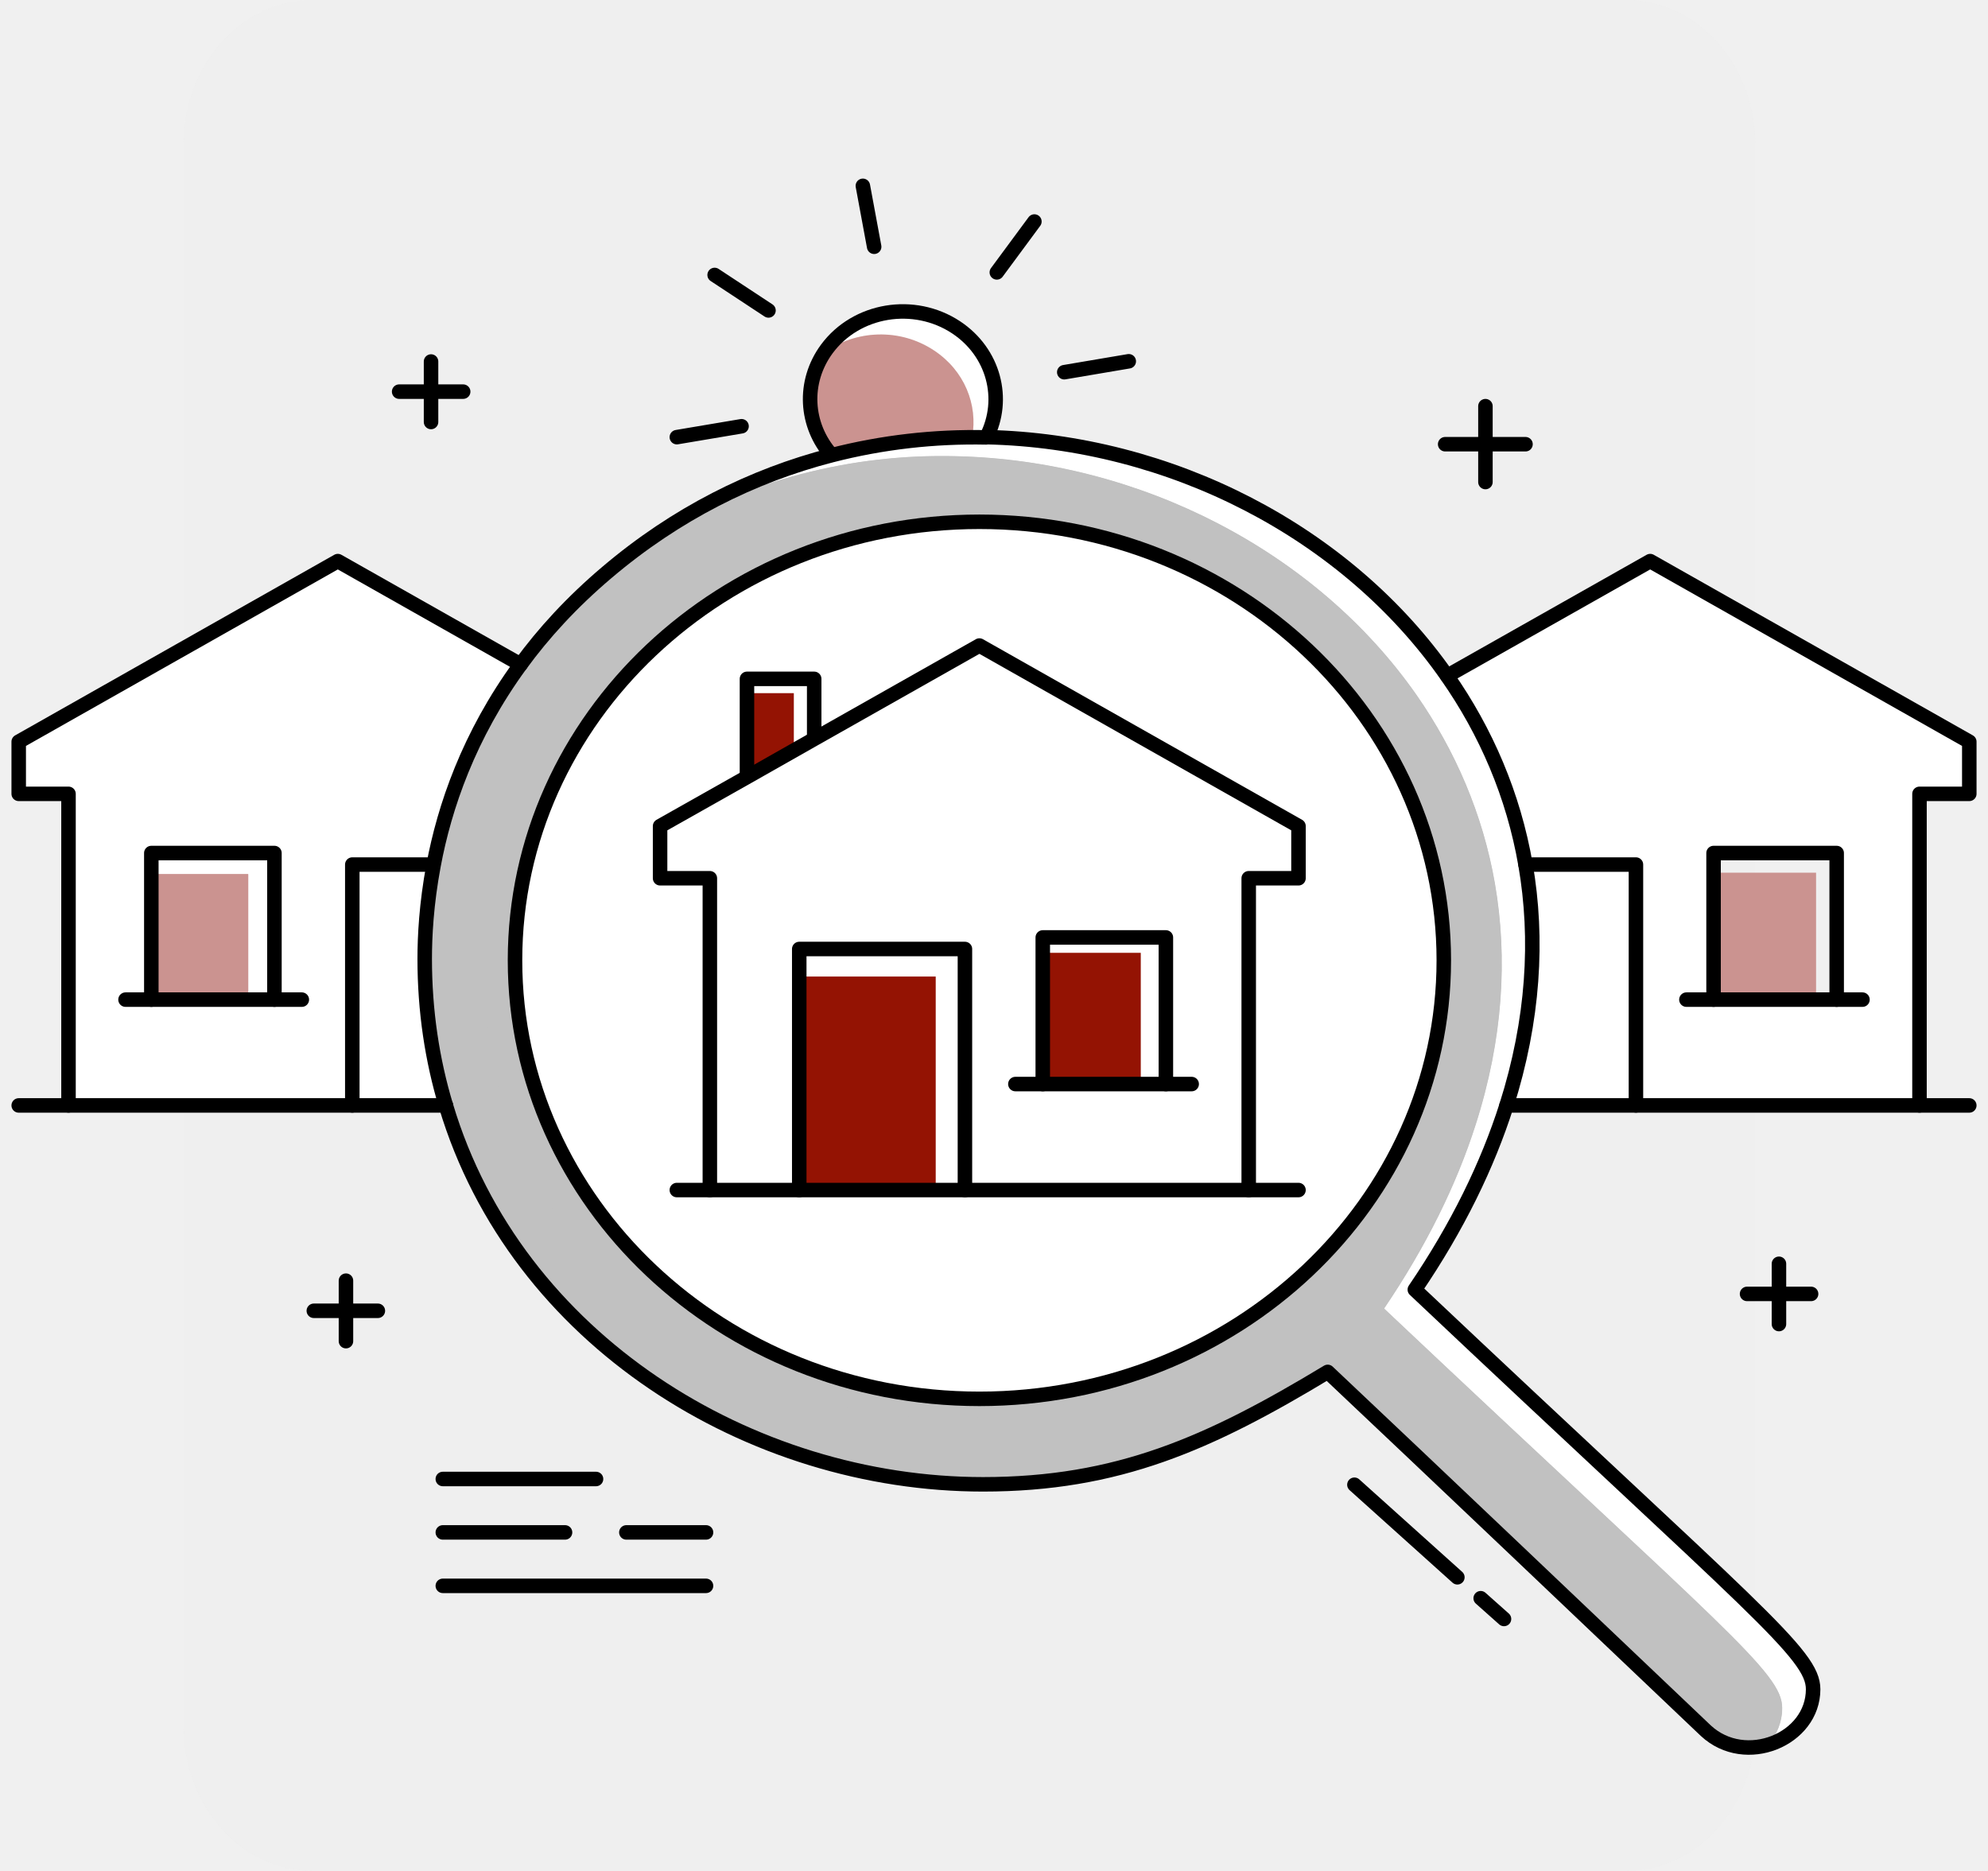
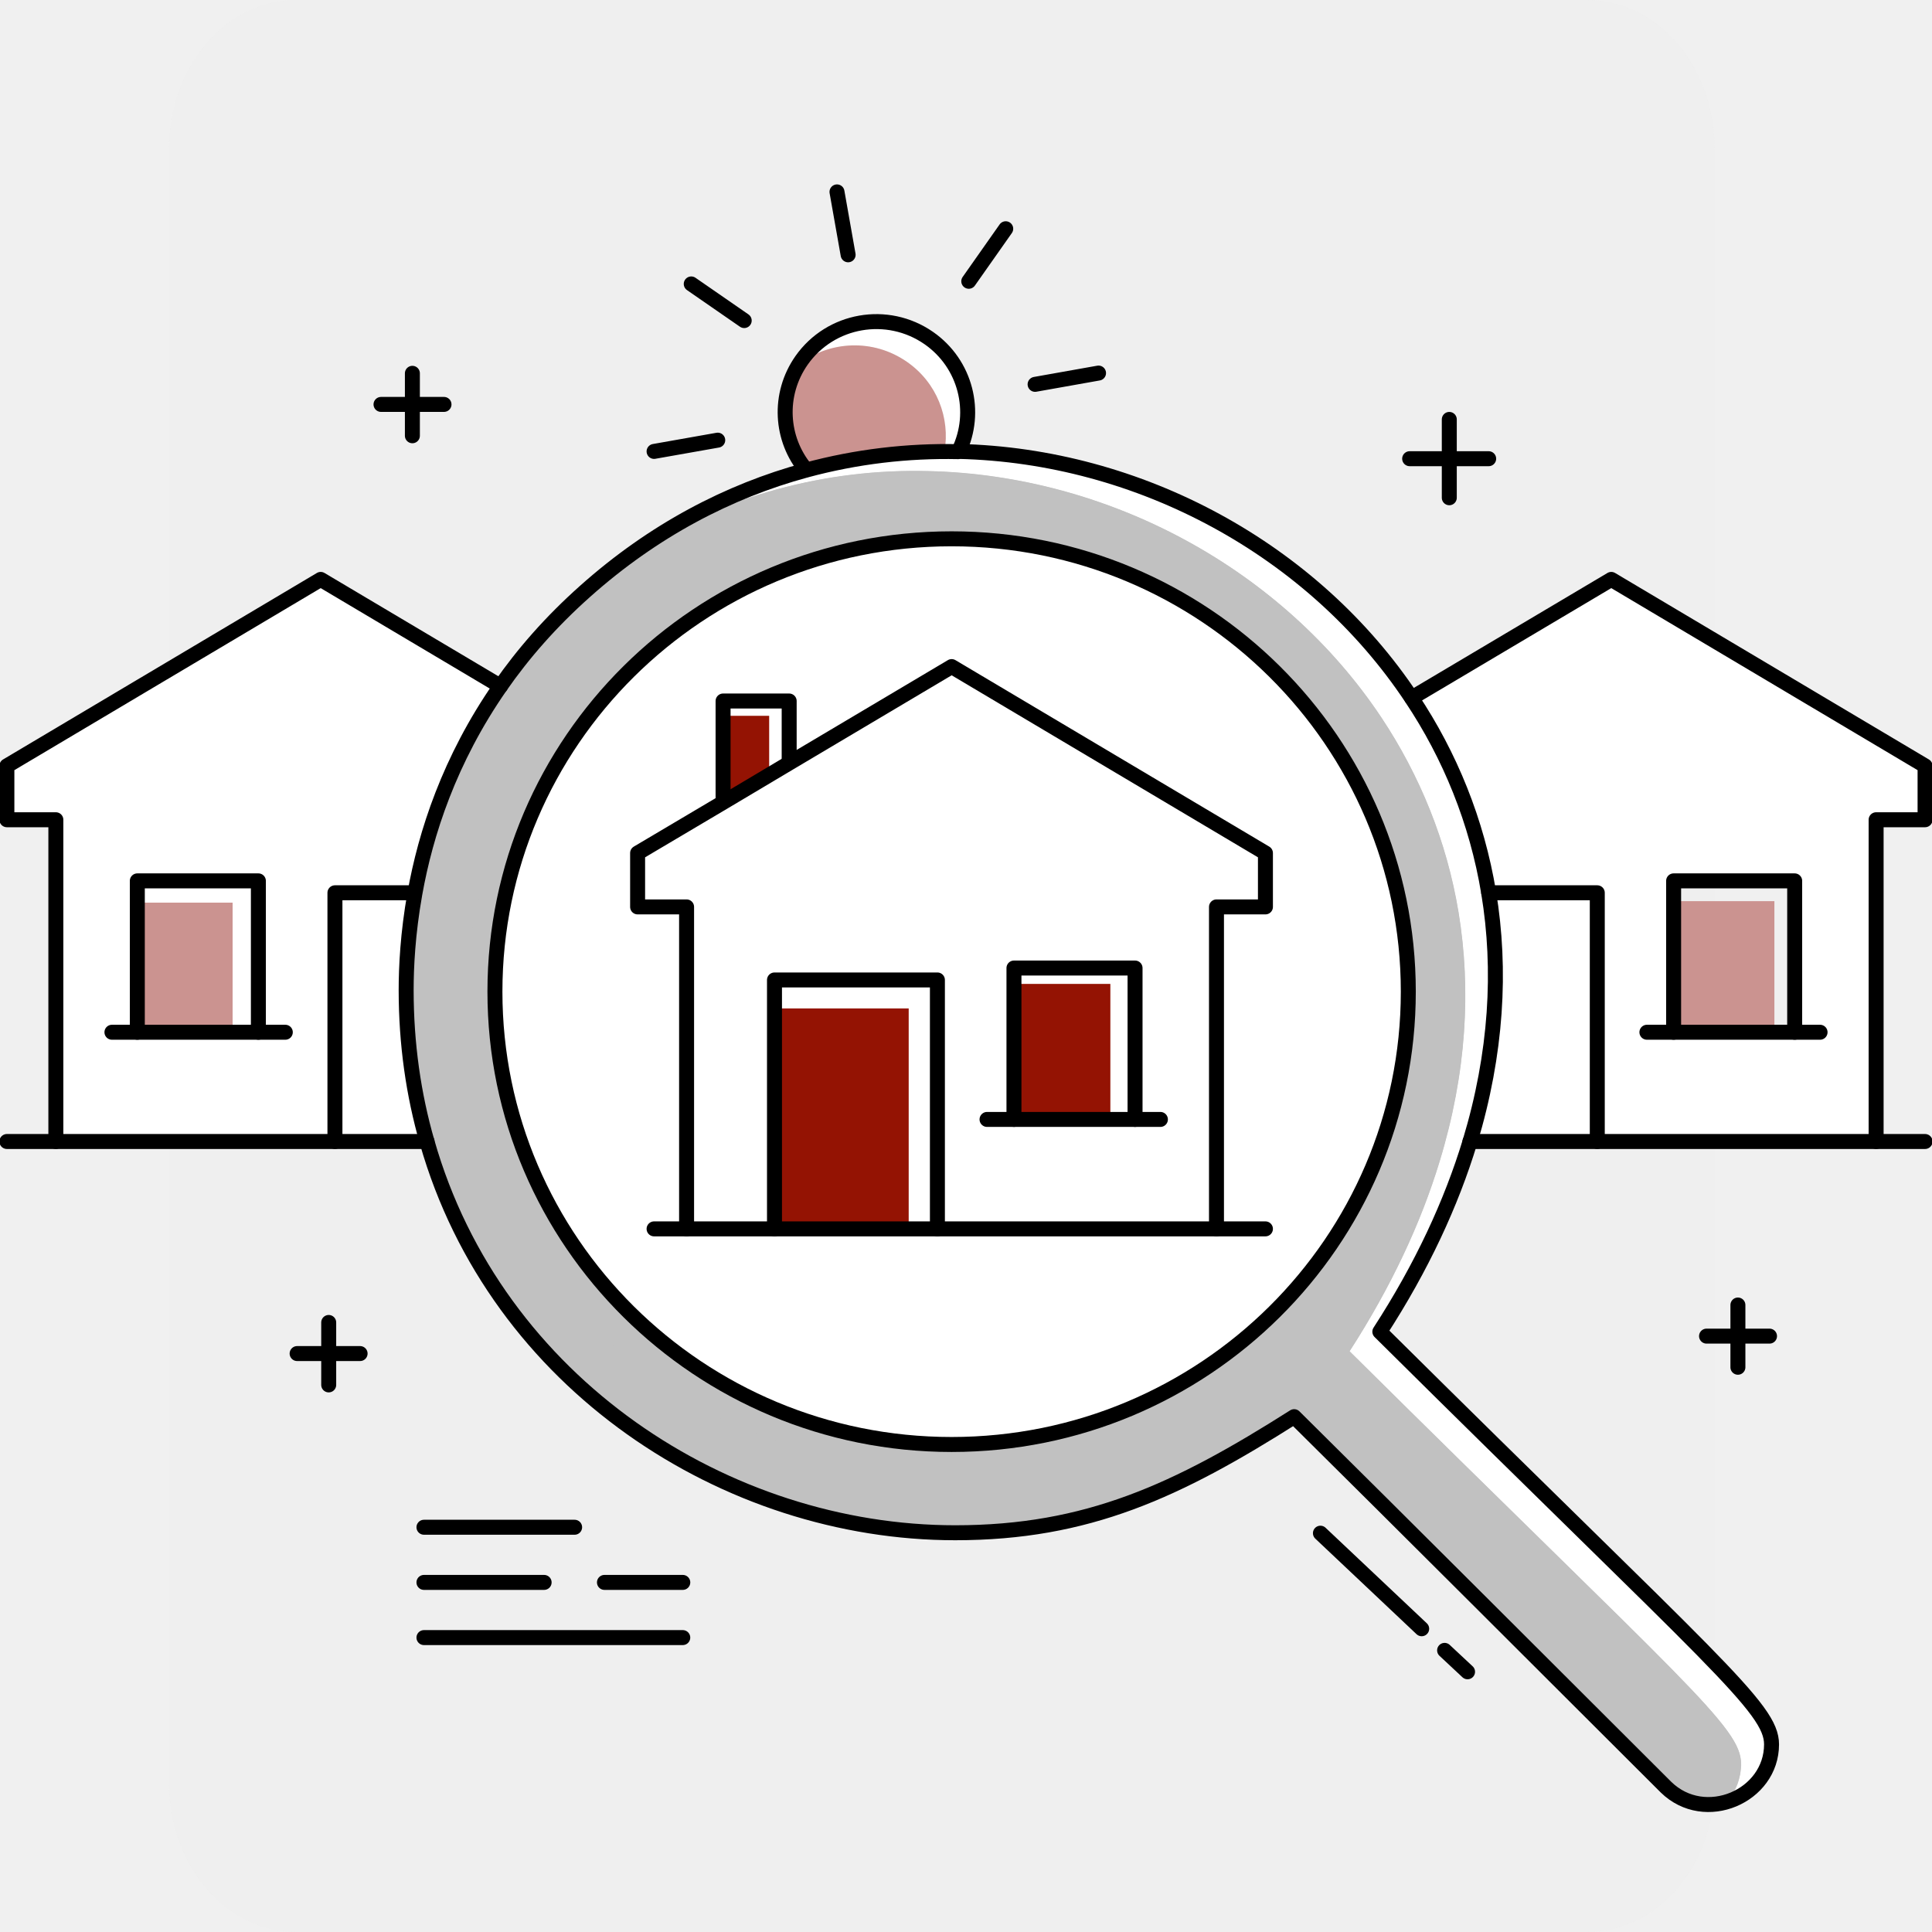
- <svg xmlns="http://www.w3.org/2000/svg" width="85" height="80" viewBox="0 0 85 80" fill="none">
-   <g clip-path="url(#clip0_281_15297)">
-     <path opacity="0.5" d="M69.535 0H13.365C10.319 0 7.85 2.759 7.85 6.163V73.837C7.85 77.241 10.319 80 13.365 80H69.535C72.581 80 75.05 77.241 75.05 73.837V6.163C75.05 2.759 72.581 0 69.535 0Z" fill="#EDEDED" />
-     <path d="M18.382 36.959L18.537 36.986C18.217 38.64 18.159 40.038 18.159 40.98C18.159 43.209 18.479 45.311 19.069 47.267H15.063V36.959H18.391H18.382Z" fill="white" />
-     <path d="M11.734 42.743V36.475H6.47V42.743H11.734ZM14.444 23.992L22.252 28.415C20.036 31.44 19.011 34.51 18.537 36.996L18.382 36.968H15.053V47.276H2.929V33.953H0.8V31.723L14.444 24.002V23.992ZM64.402 47.267C65.573 43.611 65.776 40.148 65.215 36.959H69.937V47.267H64.402Z" fill="white" />
-     <path d="M73.266 42.743H78.53V36.475H73.266V42.743ZM84.2 31.714V33.944H82.071V47.267H69.937V36.959H65.215C64.702 33.989 63.531 31.275 61.867 28.899L70.547 23.983L84.19 31.705L84.2 31.714ZM41.876 22.311C52.849 22.311 61.732 30.709 61.732 41.062C61.732 51.415 52.839 59.813 41.876 59.813C30.913 59.813 22.02 51.415 22.02 41.062C22.02 30.709 30.913 22.311 41.876 22.311ZM31.938 33.094L31.996 33.194L28.223 35.333V37.562H30.351V50.894H53.391V37.562H55.519V35.333L41.876 27.602L34.831 31.586L34.812 31.549V29.018H31.938V33.085V33.094Z" fill="white" />
-     <path d="M44.585 46.353H49.849V40.084H44.585V46.353ZM55.519 35.323V37.553H53.391V50.885H41.257V40.578H34.173V50.885H30.351V37.553H28.223V35.323L31.996 33.185L34.831 31.586L41.876 27.602L55.519 35.333V35.323Z" fill="white" />
-     <path d="M49.849 40.084V46.353H48.775V40.742H44.585V40.084H49.849Z" fill="white" />
-     <path d="M48.775 40.742H44.585V46.362H48.775V40.742Z" fill="#941303" />
-     <path d="M59.177 55.957C60.996 53.27 62.283 50.638 63.096 48.089C64.267 44.434 64.47 40.971 63.919 37.782C63.406 34.821 62.225 32.098 60.571 29.722C56.284 23.581 48.746 19.679 40.87 19.506C38.663 19.451 36.438 19.698 34.241 20.273C32.171 20.812 30.119 21.635 28.165 22.777C27.41 23.289 26.674 23.846 25.958 24.449C24.459 25.72 23.249 27.054 22.262 28.397C20.046 31.431 19.02 34.492 18.546 36.977C18.227 38.631 18.169 40.02 18.169 40.971C18.169 43.2 18.488 45.302 19.069 47.257C22.069 57.282 32.093 63.441 42.031 63.441C47.778 63.441 51.688 61.704 56.768 58.634C61.238 62.865 68.466 69.737 72.927 73.977C73.701 74.698 74.727 74.835 75.608 74.57C75.975 74.159 76.198 73.629 76.198 73.026C76.198 71.509 73.779 69.727 59.167 55.938L59.177 55.957ZM52.21 57.081C49.201 58.817 45.659 59.813 41.876 59.813C30.913 59.813 22.02 51.415 22.02 41.062C22.02 34.803 25.262 29.265 30.255 25.857C30.255 25.857 30.255 25.857 30.264 25.857C33.525 23.627 37.541 22.311 41.876 22.311C52.839 22.311 61.732 30.709 61.732 41.062C61.732 47.842 57.919 53.782 52.21 57.081Z" fill="#C1C1C1" />
-     <path d="M77.523 72.222C77.523 73.392 76.672 74.278 75.617 74.589C75.985 74.177 76.207 73.647 76.207 73.044C76.207 71.528 73.788 69.746 59.177 55.957C60.996 53.27 62.283 50.638 63.096 48.089C64.267 44.434 64.47 40.971 63.919 37.781C63.406 34.821 62.225 32.098 60.571 29.722C56.284 23.581 48.746 19.679 40.87 19.506C38.663 19.451 36.438 19.698 34.241 20.273C32.17 20.812 30.119 21.635 28.165 22.777C30.506 21.196 33.003 20.1 35.548 19.442C37.744 18.875 39.97 18.628 42.185 18.674C50.062 18.848 57.6 22.741 61.877 28.89C63.541 31.266 64.712 33.98 65.225 36.95C65.776 40.13 65.573 43.602 64.412 47.257C63.599 49.807 62.322 52.439 60.493 55.125C75.104 68.923 77.523 70.696 77.523 72.213V72.222Z" fill="white" />
-     <path d="M59.177 55.957C60.996 53.27 62.283 50.638 63.096 48.089C64.267 44.434 64.47 40.971 63.919 37.782C63.406 34.821 62.225 32.098 60.571 29.722C56.284 23.581 48.746 19.679 40.87 19.506C38.663 19.451 36.438 19.698 34.241 20.273C32.171 20.812 30.119 21.635 28.165 22.777C27.41 23.289 26.674 23.846 25.958 24.449C24.459 25.72 23.249 27.054 22.262 28.397C20.046 31.431 19.02 34.492 18.546 36.977C18.227 38.631 18.169 40.02 18.169 40.971C18.169 43.2 18.488 45.302 19.069 47.257C22.069 57.282 32.093 63.441 42.031 63.441C47.778 63.441 51.688 61.704 56.768 58.634C61.238 62.865 68.466 69.737 72.927 73.977C73.701 74.698 74.727 74.835 75.608 74.57C75.975 74.159 76.198 73.629 76.198 73.026C76.198 71.509 73.779 69.727 59.167 55.938L59.177 55.957ZM52.21 57.081C48.94 59.319 44.914 60.644 40.56 60.644C29.597 60.644 20.704 52.247 20.704 41.894C20.704 35.104 24.526 29.155 30.245 25.866C30.245 25.866 30.245 25.866 30.255 25.866C33.516 23.636 37.531 22.32 41.866 22.32C52.83 22.32 61.722 30.718 61.722 41.071C61.722 47.851 57.91 53.791 52.2 57.09L52.21 57.081Z" fill="#C1C1C1" />
-     <path d="M40.008 41.756H34.173V50.885H40.008V41.756Z" fill="#941303" />
-     <path d="M41.257 40.578H34.319V50.721H41.257V40.578Z" fill="white" />
-     <path d="M40.008 41.756H34.173V50.885H40.008V41.756Z" fill="#941303" />
-     <path d="M42.176 18.692C41.973 18.692 41.769 18.692 41.566 18.692C41.818 17.303 41.227 15.851 39.931 14.982C38.48 14.023 36.573 14.114 35.238 15.083C35.277 15.028 35.306 14.973 35.344 14.928C36.602 13.228 39.07 12.817 40.87 14.005C42.486 15.074 42.998 17.075 42.176 18.692Z" fill="white" />
-     <path d="M41.566 18.683C39.563 18.683 37.531 18.939 35.538 19.451C34.473 18.236 34.309 16.472 35.238 15.083C36.573 14.105 38.47 14.014 39.931 14.982C41.237 15.841 41.818 17.303 41.566 18.692V18.683Z" fill="#CB9390" />
-     <path d="M33.941 32.089V29.64H31.938V29.027H34.812V31.559L34.831 31.586L33.941 32.089Z" fill="white" />
-     <path d="M33.941 29.64V32.089L31.996 33.194L31.938 33.094V29.64H33.941Z" fill="#941303" />
-     <path d="M11.734 36.475V42.743H10.612V37.379H6.47V36.475H11.734Z" fill="white" />
-     <path d="M10.612 37.379H6.47V42.743H10.612V37.379Z" fill="#CB9390" />
-     <path d="M10.612 37.379H6.47V42.743H10.612V37.379Z" fill="#CB9390" />
-     <path d="M77.649 37.315H73.034V42.743H77.649V37.315Z" fill="#CB9390" />
-     <path d="M41.876 22.311C30.913 22.311 22.02 30.709 22.02 41.062C22.02 51.415 30.913 59.813 41.876 59.813C52.839 59.813 61.732 51.415 61.732 41.062C61.732 30.709 52.839 22.311 41.876 22.311Z" stroke="black" stroke-width="0.62" stroke-linecap="round" stroke-linejoin="round" />
-     <path d="M42.176 18.692C50.052 18.866 57.59 22.759 61.877 28.909C63.541 31.285 64.712 34.008 65.225 36.968C65.776 40.148 65.573 43.621 64.412 47.276C63.599 49.825 62.322 52.457 60.493 55.143C75.095 68.933 77.523 70.714 77.523 72.231C77.523 74.379 74.63 75.576 72.937 74.004C68.476 69.764 61.248 62.883 56.768 58.661C51.688 61.732 47.778 63.468 42.031 63.468C32.093 63.468 22.068 57.309 19.069 47.285C18.479 45.329 18.159 43.228 18.159 40.998C18.159 40.048 18.227 38.659 18.537 37.005C19.001 34.519 20.036 31.458 22.252 28.424C23.23 27.081 24.449 25.747 25.949 24.477C28.91 21.964 32.18 20.337 35.538 19.469C37.734 18.903 39.96 18.656 42.166 18.702L42.176 18.692Z" stroke="black" stroke-width="0.62" stroke-linecap="round" stroke-linejoin="round" />
-     <path d="M30.351 50.885V37.553H28.223V35.323L31.996 33.194L34.831 31.586L41.876 27.602L55.519 35.323V37.553H53.391V50.885" stroke="black" stroke-width="0.62" stroke-linecap="round" stroke-linejoin="round" />
-     <path d="M34.173 50.885V40.578H41.257V50.885" stroke="black" stroke-width="0.62" stroke-linecap="round" stroke-linejoin="round" />
-     <path d="M44.585 46.353V40.084H49.849V46.353" stroke="black" stroke-width="0.62" stroke-linecap="round" stroke-linejoin="round" />
-     <path d="M43.414 46.353H44.585H49.849H50.952" stroke="black" stroke-width="0.62" stroke-linecap="round" stroke-linejoin="round" />
-     <path d="M31.938 33.094V29.027H34.812V31.559" stroke="black" stroke-width="0.62" stroke-linecap="round" stroke-linejoin="round" />
-     <path d="M28.939 50.885H30.351H34.173H41.257H53.391H55.519" stroke="black" stroke-width="0.62" stroke-linecap="round" stroke-linejoin="round" />
-     <path d="M61.877 28.899L70.556 23.992L84.2 31.714V33.944H82.071V47.267" stroke="black" stroke-width="0.62" stroke-linecap="round" stroke-linejoin="round" />
-     <path d="M65.225 36.968H69.947V47.267" stroke="black" stroke-width="0.62" stroke-linecap="round" stroke-linejoin="round" />
-     <path d="M73.266 42.743V36.475H78.53V42.743" stroke="black" stroke-width="0.62" stroke-linecap="round" stroke-linejoin="round" />
-     <path d="M72.105 42.743H73.266H78.53H79.633" stroke="black" stroke-width="0.62" stroke-linecap="round" stroke-linejoin="round" />
-     <path d="M64.412 47.267H69.947H82.071H84.2" stroke="black" stroke-width="0.62" stroke-linecap="round" stroke-linejoin="round" />
-     <path d="M22.262 28.415L14.444 23.992L0.8 31.714V33.944H2.929V47.267" stroke="black" stroke-width="0.62" stroke-linecap="round" stroke-linejoin="round" />
-     <path d="M18.382 36.968H15.063V47.267" stroke="black" stroke-width="0.62" stroke-linecap="round" stroke-linejoin="round" />
-     <path d="M11.734 42.743V36.475H6.47V42.743" stroke="black" stroke-width="0.62" stroke-linecap="round" stroke-linejoin="round" />
-     <path d="M12.905 42.743H11.734H6.47H5.367" stroke="black" stroke-width="0.62" stroke-linecap="round" stroke-linejoin="round" />
-     <path d="M19.069 47.267H15.063H2.929H0.8" stroke="black" stroke-width="0.62" stroke-linecap="round" stroke-linejoin="round" />
-     <path d="M42.621 11.647L44.227 9.472" stroke="black" stroke-width="0.62" stroke-linecap="round" stroke-linejoin="round" />
-     <path d="M30.555 11.757L32.858 13.274" stroke="black" stroke-width="0.62" stroke-linecap="round" stroke-linejoin="round" />
-     <path d="M28.939 18.692L31.706 18.226" stroke="black" stroke-width="0.62" stroke-linecap="round" stroke-linejoin="round" />
-     <path d="M45.504 15.915L48.262 15.448" stroke="black" stroke-width="0.62" stroke-linecap="round" stroke-linejoin="round" />
-     <path d="M36.893 7.946L37.376 10.551" stroke="black" stroke-width="0.62" stroke-linecap="round" stroke-linejoin="round" />
-     <path d="M35.548 19.451C34.435 18.19 34.309 16.335 35.354 14.918C36.612 13.219 39.079 12.808 40.879 13.996C42.495 15.065 43.008 17.066 42.185 18.683" stroke="black" stroke-width="0.62" stroke-linecap="round" stroke-linejoin="round" />
-     <path d="M14.792 54.76V57.346" stroke="black" stroke-width="0.62" stroke-linecap="round" stroke-linejoin="round" />
-     <path d="M16.156 56.048H13.418" stroke="black" stroke-width="0.62" stroke-linecap="round" stroke-linejoin="round" />
-     <path d="M76.062 54.038V56.615" stroke="black" stroke-width="0.62" stroke-linecap="round" stroke-linejoin="round" />
-     <path d="M77.436 55.326H74.698" stroke="black" stroke-width="0.62" stroke-linecap="round" stroke-linejoin="round" />
-     <path d="M18.43 15.458V18.044" stroke="black" stroke-width="0.62" stroke-linecap="round" stroke-linejoin="round" />
-     <path d="M19.804 16.746H17.066" stroke="black" stroke-width="0.62" stroke-linecap="round" stroke-linejoin="round" />
-     <path d="M63.512 17.367V20.611" stroke="black" stroke-width="0.62" stroke-linecap="round" stroke-linejoin="round" />
-     <path d="M65.225 18.994H61.79" stroke="black" stroke-width="0.62" stroke-linecap="round" stroke-linejoin="round" />
-     <path d="M63.309 68.338L64.306 69.225" stroke="black" stroke-width="0.62" stroke-linecap="round" stroke-linejoin="round" />
-     <path d="M57.91 63.486L62.312 67.443" stroke="black" stroke-width="0.62" stroke-linecap="round" stroke-linejoin="round" />
-     <path d="M18.933 63.24H25.484" stroke="black" stroke-width="0.62" stroke-linecap="round" stroke-linejoin="round" />
-     <path d="M26.781 65.524H30.187" stroke="black" stroke-width="0.62" stroke-linecap="round" stroke-linejoin="round" />
-     <path d="M18.933 65.524H24.159" stroke="black" stroke-width="0.62" stroke-linecap="round" stroke-linejoin="round" />
-     <path d="M18.933 67.809H30.187" stroke="black" stroke-width="0.62" stroke-linecap="round" stroke-linejoin="round" />
+ <svg xmlns="http://www.w3.org/2000/svg" width="80" height="80" viewBox="0 0 80 80" fill="none">
+   <g clip-path="url(#clip0_2336_9798)">
+     <path opacity="0.5" d="M65.747 0H12.253C9.352 0 7 2.759 7 6.163V73.837C7 77.241 9.352 80 12.253 80H65.747C68.648 80 71 77.241 71 73.837V6.163C71 2.759 68.648 0 65.747 0Z" fill="#EDEDED" />
+     <path d="M17.03 36.959L17.177 36.986C16.873 38.641 16.818 40.039 16.818 40.98C16.818 43.209 17.122 45.311 17.684 47.267H13.869V36.959H17.039H17.03Z" fill="white" />
+     <path d="M10.699 42.743V36.475H5.685V42.743H10.699ZM13.279 23.992L20.716 28.415C18.606 31.44 17.629 34.51 17.177 36.996L17.03 36.968H13.86V47.276H2.313V33.953H0.285V31.723L13.279 24.002V23.992ZM60.859 47.267C61.974 43.611 62.167 40.148 61.633 36.959H66.13V47.267H60.859Z" fill="white" />
+     <path d="M69.3 42.743H74.313V36.475H69.3V42.743ZM79.713 31.714V33.944H77.686V47.267H66.129V36.959H61.632C61.144 33.989 60.029 31.275 58.444 28.899L66.71 23.983L79.704 31.705L79.713 31.714ZM39.404 22.311C49.855 22.311 58.315 30.709 58.315 41.062C58.315 51.415 49.846 59.813 39.404 59.813C28.963 59.813 20.494 51.415 20.494 41.062C20.494 30.709 28.963 22.311 39.404 22.311ZM29.94 33.094L29.995 33.194L26.401 35.333V37.562H28.429V50.894H50.371V37.562H52.398V35.333L39.404 27.602L32.696 31.586L32.677 31.549V29.018H29.94V33.085V33.094Z" fill="white" />
+     <path d="M41.986 46.353H46.999V40.084H41.986V46.353ZM52.399 35.323V37.553H50.372V50.885H38.816V40.578H32.07V50.885H28.43V37.553H26.402V35.323L29.996 33.185L32.697 31.586L39.406 27.602L52.399 35.333V35.323Z" fill="white" />
+     <path d="M47 40.084V46.353H45.977V40.742H41.986V40.084H47Z" fill="white" />
+     <path d="M45.977 40.742H41.986V46.362H45.977V40.742Z" fill="#941303" />
+     <path d="M55.882 55.957C57.614 53.27 58.84 50.638 59.614 48.089C60.729 44.434 60.922 40.971 60.397 37.782C59.909 34.821 58.785 32.098 57.209 29.722C53.126 23.581 45.947 19.679 38.446 19.506C36.345 19.451 34.225 19.698 32.133 20.273C30.161 20.812 28.207 21.635 26.346 22.777C25.627 23.289 24.927 23.846 24.245 24.449C22.816 25.72 21.664 27.054 20.724 28.397C18.614 31.431 17.637 34.492 17.186 36.977C16.881 38.631 16.826 40.02 16.826 40.971C16.826 43.2 17.13 45.302 17.683 47.257C20.54 57.282 30.087 63.441 39.552 63.441C45.026 63.441 48.749 61.704 53.587 58.634C57.844 62.865 64.728 69.737 68.977 73.977C69.714 74.698 70.691 74.835 71.529 74.57C71.88 74.159 72.092 73.629 72.092 73.026C72.092 71.509 69.788 69.727 55.872 55.938L55.882 55.957ZM49.246 57.081C46.38 58.817 43.008 59.813 39.404 59.813C28.963 59.813 20.494 51.415 20.494 41.062C20.494 34.803 23.581 29.265 28.336 25.857C28.336 25.857 28.336 25.857 28.346 25.857C31.451 23.627 35.276 22.311 39.404 22.311C49.845 22.311 58.315 30.709 58.315 41.062C58.315 47.842 54.684 53.782 49.246 57.081Z" fill="#C1C1C1" />
+     <path d="M73.354 72.222C73.354 73.392 72.543 74.278 71.539 74.589C71.889 74.177 72.101 73.647 72.101 73.044C72.101 71.528 69.797 69.746 55.882 55.957C57.614 53.27 58.84 50.638 59.614 48.089C60.729 44.434 60.922 40.971 60.397 37.781C59.909 34.821 58.784 32.098 57.209 29.722C53.126 23.581 45.947 19.679 38.446 19.506C36.345 19.451 34.225 19.698 32.133 20.273C30.161 20.812 28.207 21.635 26.346 22.777C28.576 21.196 30.953 20.1 33.377 19.442C35.469 18.875 37.589 18.628 39.699 18.674C47.2 18.848 54.379 22.741 58.453 28.89C60.038 31.266 61.153 33.98 61.641 36.95C62.166 40.13 61.973 43.602 60.867 47.257C60.093 49.807 58.877 52.439 57.135 55.125C71.05 68.923 73.354 70.696 73.354 72.213V72.222Z" fill="white" />
+     <path d="M55.882 55.957C57.614 53.27 58.84 50.638 59.614 48.089C60.729 44.434 60.922 40.971 60.397 37.782C59.909 34.821 58.785 32.098 57.209 29.722C53.126 23.581 45.947 19.679 38.446 19.506C36.345 19.451 34.225 19.698 32.133 20.273C30.161 20.812 28.207 21.635 26.346 22.777C25.627 23.289 24.927 23.846 24.245 24.449C22.816 25.72 21.664 27.054 20.724 28.397C18.614 31.431 17.637 34.492 17.186 36.977C16.881 38.631 16.826 40.02 16.826 40.971C16.826 43.2 17.13 45.302 17.683 47.257C20.54 57.282 30.087 63.441 39.552 63.441C45.026 63.441 48.749 61.704 53.587 58.634C57.844 62.865 64.728 69.737 68.977 73.977C69.714 74.698 70.691 74.835 71.529 74.57C71.88 74.159 72.092 73.629 72.092 73.026C72.092 71.509 69.788 69.727 55.872 55.938L55.882 55.957ZM49.246 57.081C46.132 59.319 42.298 60.644 38.151 60.644C27.71 60.644 19.241 52.247 19.241 41.894C19.241 35.104 22.881 29.155 28.327 25.866C28.327 25.866 28.327 25.866 28.336 25.866C31.442 23.636 35.266 22.32 39.395 22.32C49.836 22.32 58.305 30.718 58.305 41.071C58.305 47.851 54.674 53.791 49.237 57.09L49.246 57.081Z" fill="#C1C1C1" />
+     <path d="M37.627 41.757H32.07V50.885H37.627V41.757Z" fill="#941303" />
+     <path d="M38.815 40.578H32.207V50.721H38.815V40.578Z" fill="white" />
+     <path d="M37.627 41.757H32.07V50.885H37.627V41.757Z" fill="#941303" />
+     <path d="M39.691 18.692C39.498 18.692 39.304 18.692 39.111 18.692C39.35 17.303 38.788 15.851 37.553 14.982C36.171 14.023 34.356 14.114 33.084 15.083C33.121 15.028 33.148 14.973 33.185 14.928C34.383 13.228 36.733 12.817 38.447 14.005C39.986 15.074 40.475 17.075 39.691 18.692Z" fill="white" />
+     <path d="M39.109 18.683C37.202 18.683 35.267 18.939 33.368 19.451C32.355 18.236 32.198 16.472 33.083 15.083C34.354 14.105 36.161 14.014 37.552 14.982C38.796 15.841 39.349 17.304 39.109 18.692V18.683Z" fill="#CB9390" />
+     <path d="M31.849 32.089V29.64H29.941V29.027H32.678V31.558L32.697 31.586L31.849 32.089Z" fill="white" />
+     <path d="M31.849 29.64V32.089L29.997 33.194L29.941 33.094V29.64H31.849Z" fill="#941303" />
+     <path d="M10.699 36.475V42.743H9.63V37.379H5.686V36.475H10.699Z" fill="white" />
+     <path d="M9.63 37.379H5.686V42.743H9.63V37.379Z" fill="#CB9390" />
+     <path d="M9.63 37.379H5.686V42.743H9.63V37.379Z" fill="#CB9390" />
+     <path d="M73.474 37.315H69.078V42.743H73.474V37.315Z" fill="#CB9390" />
+     <path d="M39.404 22.311C28.963 22.311 20.494 30.709 20.494 41.062C20.494 51.415 28.963 59.813 39.404 59.813C49.846 59.813 58.315 51.415 58.315 41.062C58.315 30.709 49.846 22.311 39.404 22.311Z" stroke="black" stroke-width="0.62" stroke-linecap="round" stroke-linejoin="round" />
+     <path d="M39.691 18.692C47.193 18.866 54.372 22.759 58.454 28.909C60.039 31.285 61.154 34.008 61.643 36.968C62.168 40.148 61.974 43.621 60.869 47.276C60.094 49.825 58.878 52.457 57.136 55.143C71.043 68.933 73.356 70.714 73.356 72.231C73.356 74.379 70.6 75.576 68.987 74.004C64.739 69.764 57.855 62.883 53.588 58.661C48.75 61.732 45.027 63.468 39.553 63.468C30.089 63.468 20.541 57.309 17.685 47.285C17.122 45.329 16.818 43.228 16.818 40.998C16.818 40.048 16.883 38.659 17.178 37.005C17.62 34.519 18.606 31.458 20.716 28.424C21.647 27.081 22.808 25.747 24.237 24.477C27.057 21.964 30.172 20.337 33.369 19.469C35.461 18.903 37.581 18.656 39.682 18.702L39.691 18.692Z" stroke="black" stroke-width="0.62" stroke-linecap="round" stroke-linejoin="round" />
+     <path d="M28.43 50.885V37.553H26.402V35.323L29.996 33.194L32.697 31.586L39.406 27.602L52.399 35.323V37.553H50.372V50.885" stroke="black" stroke-width="0.62" stroke-linecap="round" stroke-linejoin="round" />
+     <path d="M32.07 50.885V40.578H38.816V50.885" stroke="black" stroke-width="0.62" stroke-linecap="round" stroke-linejoin="round" />
+     <path d="M41.986 46.353V40.084H47V46.353" stroke="black" stroke-width="0.62" stroke-linecap="round" stroke-linejoin="round" />
+     <path d="M40.871 46.353H41.986H46.999H48.05" stroke="black" stroke-width="0.62" stroke-linecap="round" stroke-linejoin="round" />
+     <path d="M29.941 33.094V29.027H32.678V31.558" stroke="black" stroke-width="0.62" stroke-linecap="round" stroke-linejoin="round" />
+     <path d="M27.084 50.885H28.43H32.07H38.815H50.372H52.399" stroke="black" stroke-width="0.62" stroke-linecap="round" stroke-linejoin="round" />
+     <path d="M58.453 28.899L66.719 23.992L79.713 31.714V33.944H77.686V47.267" stroke="black" stroke-width="0.62" stroke-linecap="round" stroke-linejoin="round" />
+     <path d="M61.643 36.968H66.14V47.267" stroke="black" stroke-width="0.62" stroke-linecap="round" stroke-linejoin="round" />
+     <path d="M69.301 42.743V36.475H74.314V42.743" stroke="black" stroke-width="0.62" stroke-linecap="round" stroke-linejoin="round" />
+     <path d="M68.195 42.743H69.301H74.314H75.365" stroke="black" stroke-width="0.62" stroke-linecap="round" stroke-linejoin="round" />
+     <path d="M60.867 47.267H66.138H77.686H79.713" stroke="black" stroke-width="0.62" stroke-linecap="round" stroke-linejoin="round" />
+     <path d="M20.725 28.415L13.279 23.992L0.285 31.714V33.944H2.313V47.267" stroke="black" stroke-width="0.62" stroke-linecap="round" stroke-linejoin="round" />
+     <path d="M17.03 36.968H13.869V47.267" stroke="black" stroke-width="0.62" stroke-linecap="round" stroke-linejoin="round" />
+     <path d="M10.699 42.743V36.475H5.686V42.743" stroke="black" stroke-width="0.62" stroke-linecap="round" stroke-linejoin="round" />
+     <path d="M11.814 42.743H10.699H5.685H4.635" stroke="black" stroke-width="0.62" stroke-linecap="round" stroke-linejoin="round" />
+     <path d="M17.684 47.267H13.869H2.313H0.285" stroke="black" stroke-width="0.62" stroke-linecap="round" stroke-linejoin="round" />
+     <path d="M40.115 11.647L41.645 9.472" stroke="black" stroke-width="0.62" stroke-linecap="round" stroke-linejoin="round" />
+     <path d="M28.623 11.757L30.816 13.274" stroke="black" stroke-width="0.62" stroke-linecap="round" stroke-linejoin="round" />
+     <path d="M27.084 18.692L29.72 18.226" stroke="black" stroke-width="0.62" stroke-linecap="round" stroke-linejoin="round" />
+     <path d="M42.861 15.915L45.488 15.448" stroke="black" stroke-width="0.62" stroke-linecap="round" stroke-linejoin="round" />
+     <path d="M34.658 7.946L35.119 10.551" stroke="black" stroke-width="0.62" stroke-linecap="round" stroke-linejoin="round" />
+     <path d="M33.379 19.451C32.319 18.19 32.199 16.335 33.194 14.918C34.392 13.219 36.742 12.808 38.456 13.996C39.995 15.065 40.484 17.066 39.701 18.683" stroke="black" stroke-width="0.62" stroke-linecap="round" stroke-linejoin="round" />
+     <path d="M13.611 54.76V57.346" stroke="black" stroke-width="0.62" stroke-linecap="round" stroke-linejoin="round" />
+     <path d="M14.911 56.048H12.303" stroke="black" stroke-width="0.62" stroke-linecap="round" stroke-linejoin="round" />
+     <path d="M71.963 54.038V56.615" stroke="black" stroke-width="0.62" stroke-linecap="round" stroke-linejoin="round" />
+     <path d="M73.272 55.326H70.664" stroke="black" stroke-width="0.62" stroke-linecap="round" stroke-linejoin="round" />
+     <path d="M17.076 15.458V18.044" stroke="black" stroke-width="0.62" stroke-linecap="round" stroke-linejoin="round" />
+     <path d="M18.385 16.746H15.777" stroke="black" stroke-width="0.62" stroke-linecap="round" stroke-linejoin="round" />
+     <path d="M60.012 17.367V20.611" stroke="black" stroke-width="0.62" stroke-linecap="round" stroke-linejoin="round" />
+     <path d="M61.643 18.994H58.371" stroke="black" stroke-width="0.62" stroke-linecap="round" stroke-linejoin="round" />
+     <path d="M59.818 68.338L60.768 69.225" stroke="black" stroke-width="0.62" stroke-linecap="round" stroke-linejoin="round" />
+     <path d="M54.676 63.486L58.869 67.443" stroke="black" stroke-width="0.62" stroke-linecap="round" stroke-linejoin="round" />
+     <path d="M17.555 63.24H23.794" stroke="black" stroke-width="0.62" stroke-linecap="round" stroke-linejoin="round" />
+     <path d="M25.029 65.524H28.273" stroke="black" stroke-width="0.62" stroke-linecap="round" stroke-linejoin="round" />
+     <path d="M17.555 65.524H22.531" stroke="black" stroke-width="0.62" stroke-linecap="round" stroke-linejoin="round" />
+     <path d="M17.555 67.809H28.272" stroke="black" stroke-width="0.62" stroke-linecap="round" stroke-linejoin="round" />
  </g>
  <defs>
-     <clipPath id="clip0_281_15297">
-       <rect width="84" height="80" fill="white" transform="translate(0.5)" />
+     <clipPath id="clip0_2336_9798">
+       <rect width="80" height="80" fill="white" />
    </clipPath>
  </defs>
</svg>
